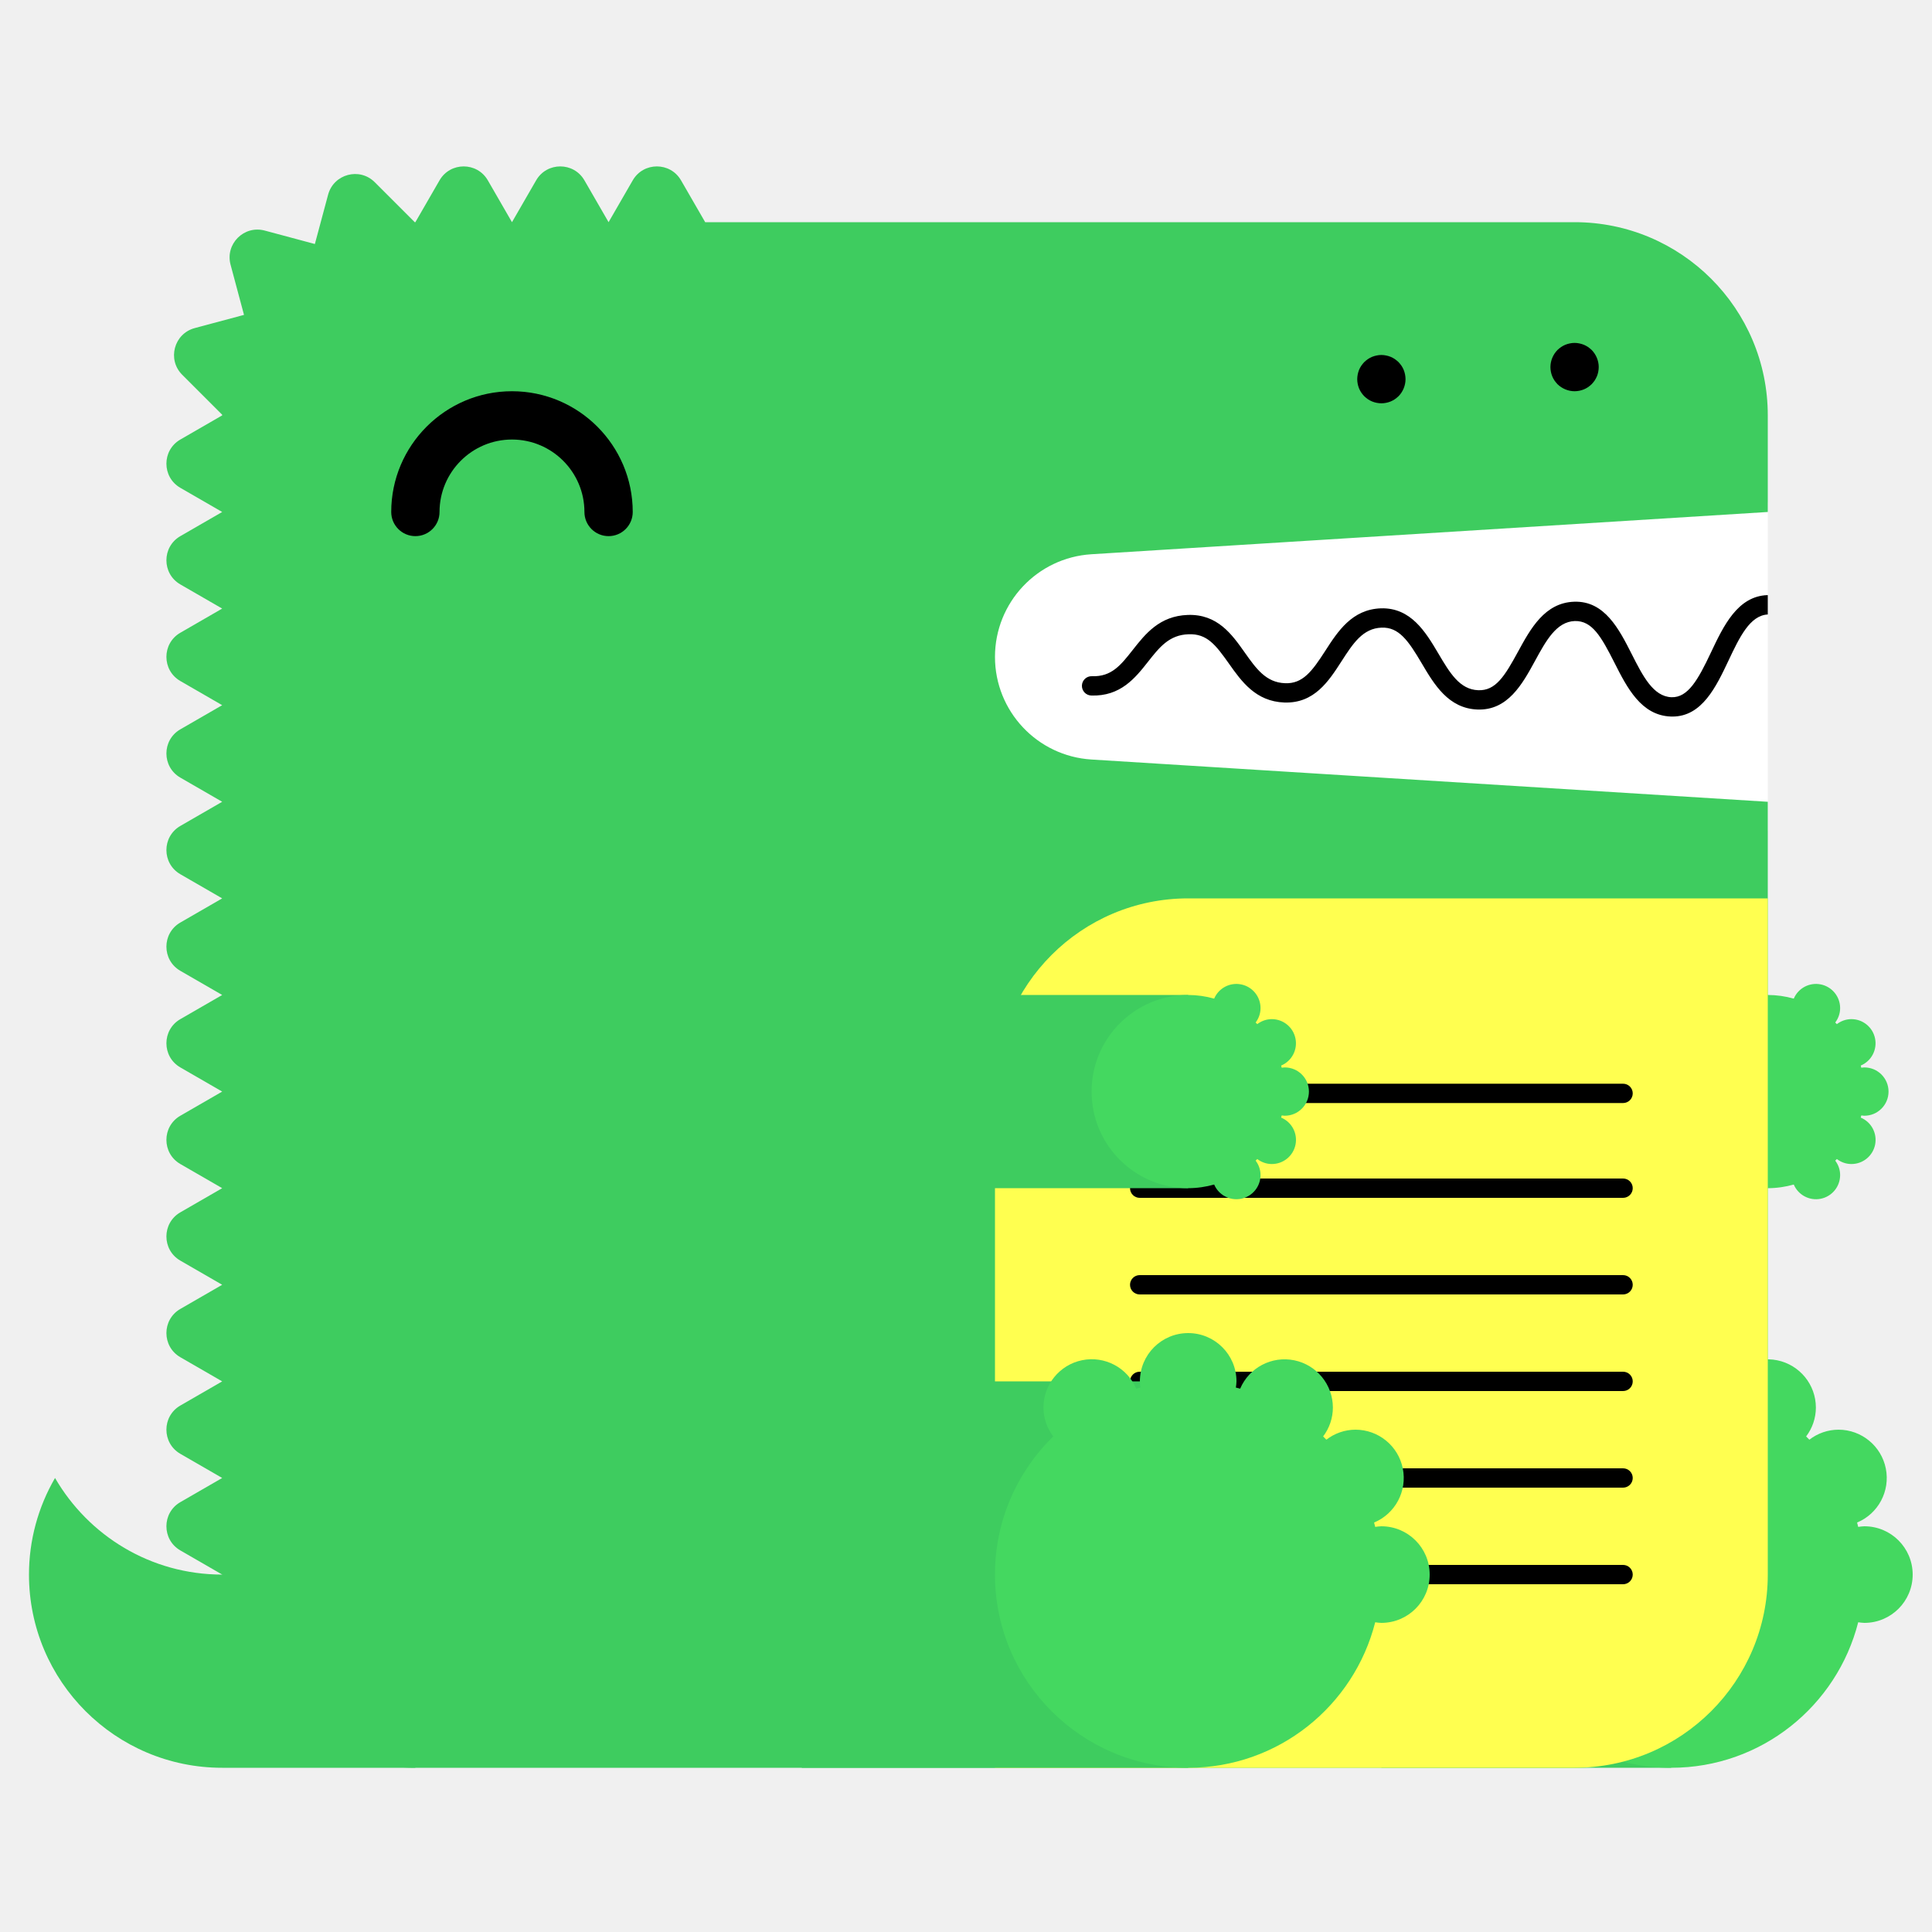
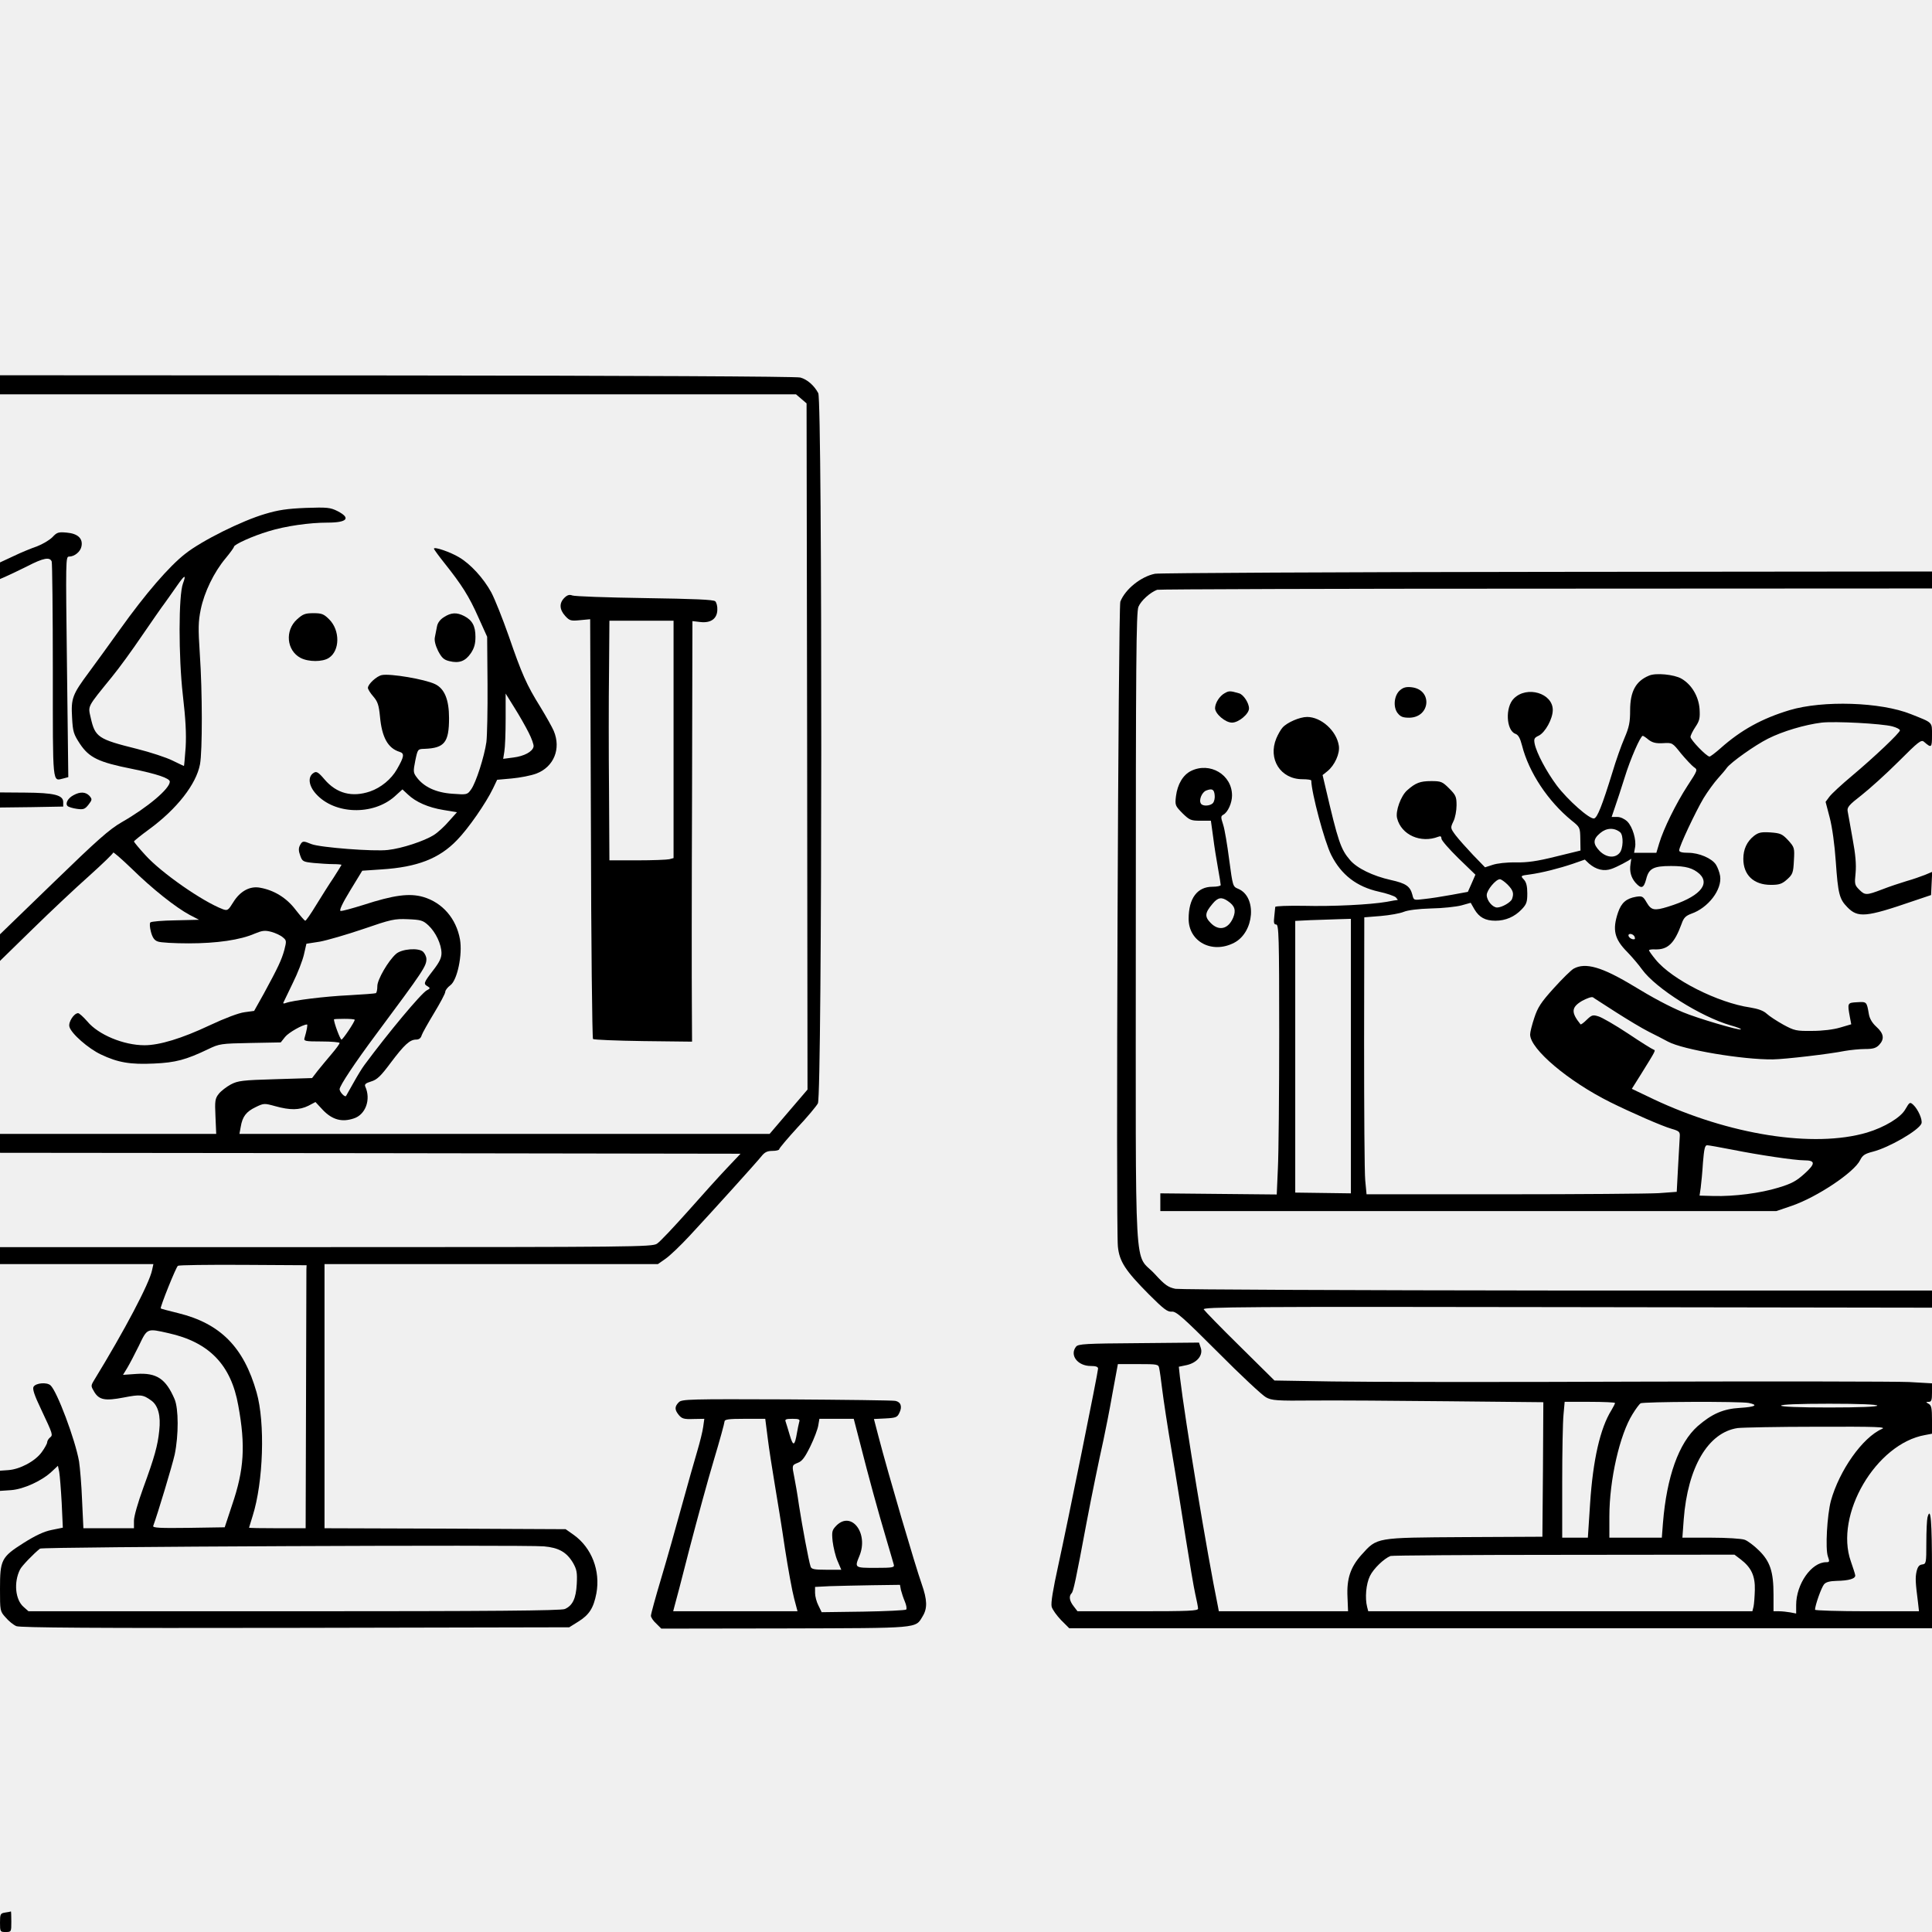
- <svg xmlns="http://www.w3.org/2000/svg" width="200" height="200" viewBox="0 0 200 200">
-   <g fill="none" fill-rule="evenodd">
-     <path fill="#FFF" d="M99 52h84v34H99z" />
-     <path d="M23 163c-7.398 0-13.843-4.027-17.303-10A19.886 19.886 0 0 0 3 163c0 11.046 8.954 20 20 20h20v-20H23z" fill="#3ECC5F" />
-     <path d="M112.98 57.376L183 53V43c0-11.046-8.954-20-20-20H73l-2.5-4.33c-1.112-1.925-3.889-1.925-5 0L63 23l-2.5-4.33c-1.111-1.925-3.889-1.925-5 0L53 23l-2.5-4.33c-1.111-1.925-3.889-1.925-5 0L43 23c-.022 0-.042.003-.065.003l-4.142-4.141c-1.57-1.571-4.252-.853-4.828 1.294l-1.369 5.104-5.192-1.392c-2.148-.575-4.111 1.389-3.535 3.536l1.39 5.193-5.102 1.367c-2.148.576-2.867 3.259-1.296 4.83l4.142 4.142c0 .021-.003.042-.003.064l-4.33 2.5c-1.925 1.111-1.925 3.889 0 5L23 53l-4.33 2.5c-1.925 1.111-1.925 3.889 0 5L23 63l-4.33 2.5c-1.925 1.111-1.925 3.889 0 5L23 73l-4.33 2.5c-1.925 1.111-1.925 3.889 0 5L23 83l-4.33 2.5c-1.925 1.111-1.925 3.889 0 5L23 93l-4.33 2.5c-1.925 1.111-1.925 3.889 0 5L23 103l-4.33 2.5c-1.925 1.111-1.925 3.889 0 5L23 113l-4.33 2.5c-1.925 1.111-1.925 3.889 0 5L23 123l-4.33 2.5c-1.925 1.111-1.925 3.889 0 5L23 133l-4.33 2.5c-1.925 1.111-1.925 3.889 0 5L23 143l-4.33 2.5c-1.925 1.111-1.925 3.889 0 5L23 153l-4.33 2.5c-1.925 1.111-1.925 3.889 0 5L23 163c0 11.046 8.954 20 20 20h120c11.046 0 20-8.954 20-20V83l-70.02-4.376A10.645 10.645 0 0 1 103 68c0-5.621 4.37-10.273 9.98-10.624" fill="#3ECC5F" />
-     <path fill="#3ECC5F" d="M143 183h30v-40h-30z" />
-     <path d="M193 158c-.219 0-.428.037-.639.064-.038-.15-.074-.301-.116-.451A5 5 0 0 0 190.32 148a4.96 4.96 0 0 0-3.016 1.036 26.531 26.531 0 0 0-.335-.336 4.955 4.955 0 0 0 1.011-2.987 5 5 0 0 0-9.599-1.959c-.148-.042-.297-.077-.445-.115.027-.211.064-.42.064-.639a5 5 0 0 0-5-5 5 5 0 0 0-5 5c0 .219.037.428.064.639-.148.038-.297.073-.445.115a4.998 4.998 0 0 0-9.599 1.959c0 1.125.384 2.151 1.011 2.987-3.717 3.632-6.031 8.693-6.031 14.3 0 11.046 8.954 20 20 20 9.339 0 17.16-6.41 19.361-15.064.211.027.42.064.639.064a5 5 0 0 0 5-5 5 5 0 0 0-5-5" fill="#44D860" />
-     <path fill="#3ECC5F" d="M153 123h30v-20h-30z" />
-     <path d="M193 115.5a2.5 2.5 0 1 0 0-5c-.109 0-.214.019-.319.032-.02-.075-.037-.15-.058-.225a2.501 2.501 0 0 0-.963-4.807c-.569 0-1.088.197-1.508.518a6.653 6.653 0 0 0-.168-.168c.314-.417.506-.931.506-1.494a2.5 2.5 0 0 0-4.8-.979A9.987 9.987 0 0 0 183 103c-5.522 0-10 4.478-10 10s4.478 10 10 10c.934 0 1.833-.138 2.69-.377a2.5 2.5 0 0 0 4.8-.979c0-.563-.192-1.077-.506-1.494.057-.055.113-.111.168-.168.42.321.939.518 1.508.518a2.5 2.5 0 0 0 .963-4.807c.021-.074.038-.15.058-.225.105.013.21.032.319.032" fill="#44D860" />
-     <path d="M63 55.5a2.5 2.5 0 0 1-2.5-2.5c0-4.136-3.364-7.5-7.5-7.5s-7.5 3.364-7.5 7.5a2.5 2.5 0 1 1-5 0c0-6.893 5.607-12.5 12.5-12.5S65.5 46.107 65.5 53a2.5 2.5 0 0 1-2.5 2.5" fill="#000" />
-     <path d="M103 183h60c11.046 0 20-8.954 20-20V93h-60c-11.046 0-20 8.954-20 20v70z" fill="#FFFF50" />
-     <path d="M168.02 124h-50.04a1 1 0 1 1 0-2h50.04a1 1 0 1 1 0 2m0 20h-50.04a1 1 0 1 1 0-2h50.04a1 1 0 1 1 0 2m0 20h-50.04a1 1 0 1 1 0-2h50.04a1 1 0 1 1 0 2m0-49.814h-50.04a1 1 0 1 1 0-2h50.04a1 1 0 1 1 0 2m0 19.814h-50.04a1 1 0 1 1 0-2h50.04a1 1 0 1 1 0 2m0 20h-50.04a1 1 0 1 1 0-2h50.04a1 1 0 1 1 0 2M183 61.611c-.012 0-.022-.006-.034-.005-3.09.105-4.552 3.196-5.842 5.923-1.346 2.85-2.387 4.703-4.093 4.647-1.889-.068-2.969-2.202-4.113-4.46-1.314-2.594-2.814-5.536-5.963-5.426-3.046.104-4.513 2.794-5.807 5.167-1.377 2.528-2.314 4.065-4.121 3.994-1.927-.07-2.951-1.805-4.136-3.813-1.321-2.236-2.848-4.75-5.936-4.664-2.994.103-4.465 2.385-5.763 4.4-1.373 2.13-2.335 3.428-4.165 3.351-1.973-.07-2.992-1.51-4.171-3.177-1.324-1.873-2.816-3.993-5.895-3.89-2.928.1-4.399 1.97-5.696 3.618-1.232 1.564-2.194 2.802-4.229 2.724a1 1 0 0 0-.072 2c3.017.101 4.545-1.8 5.872-3.487 1.177-1.496 2.193-2.787 4.193-2.855 1.926-.082 2.829 1.115 4.195 3.045 1.297 1.834 2.769 3.914 5.731 4.021 3.103.104 4.596-2.215 5.918-4.267 1.182-1.834 2.202-3.417 4.15-3.484 1.793-.067 2.769 1.35 4.145 3.681 1.297 2.197 2.766 4.686 5.787 4.796 3.125.108 4.634-2.62 5.949-5.035 1.139-2.088 2.214-4.06 4.119-4.126 1.793-.042 2.728 1.595 4.111 4.33 1.292 2.553 2.757 5.445 5.825 5.556l.169.003c3.064 0 4.518-3.075 5.805-5.794 1.139-2.41 2.217-4.68 4.067-4.773v-2z" fill="#000" />
-     <path fill="#3ECC5F" d="M83 183h40v-40H83z" />
-     <path d="M143 158c-.219 0-.428.037-.639.064-.038-.15-.074-.301-.116-.451A5 5 0 0 0 140.32 148a4.96 4.96 0 0 0-3.016 1.036 26.531 26.531 0 0 0-.335-.336 4.955 4.955 0 0 0 1.011-2.987 5 5 0 0 0-9.599-1.959c-.148-.042-.297-.077-.445-.115.027-.211.064-.42.064-.639a5 5 0 0 0-5-5 5 5 0 0 0-5 5c0 .219.037.428.064.639-.148.038-.297.073-.445.115a4.998 4.998 0 0 0-9.599 1.959c0 1.125.384 2.151 1.011 2.987-3.717 3.632-6.031 8.693-6.031 14.3 0 11.046 8.954 20 20 20 9.339 0 17.16-6.41 19.361-15.064.211.027.42.064.639.064a5 5 0 0 0 5-5 5 5 0 0 0-5-5" fill="#44D860" />
-     <path fill="#3ECC5F" d="M83 123h40v-20H83z" />
-     <path d="M133 115.5a2.5 2.5 0 1 0 0-5c-.109 0-.214.019-.319.032-.02-.075-.037-.15-.058-.225a2.501 2.501 0 0 0-.963-4.807c-.569 0-1.088.197-1.508.518a6.653 6.653 0 0 0-.168-.168c.314-.417.506-.931.506-1.494a2.5 2.5 0 0 0-4.8-.979A9.987 9.987 0 0 0 123 103c-5.522 0-10 4.478-10 10s4.478 10 10 10c.934 0 1.833-.138 2.69-.377a2.5 2.5 0 0 0 4.8-.979c0-.563-.192-1.077-.506-1.494.057-.055.113-.111.168-.168.42.321.939.518 1.508.518a2.5 2.5 0 0 0 .963-4.807c.021-.074.038-.15.058-.225.105.013.21.032.319.032" fill="#44D860" />
-     <path d="M143 41.75c-.16 0-.33-.02-.49-.05a2.52 2.52 0 0 1-.47-.14c-.15-.06-.29-.14-.431-.23-.13-.09-.259-.2-.38-.31-.109-.12-.219-.24-.309-.38s-.17-.28-.231-.43a2.619 2.619 0 0 1-.189-.96c0-.16.02-.33.05-.49.03-.16.08-.31.139-.47.061-.15.141-.29.231-.43.09-.13.2-.26.309-.38.121-.11.25-.22.38-.31.141-.09.281-.17.431-.23.149-.06.31-.11.47-.14.32-.07.65-.07.98 0 .159.03.32.08.47.14.149.06.29.14.43.23.13.09.259.2.38.31.11.12.22.25.31.38.09.14.17.28.23.43.06.16.11.31.14.47.029.16.05.33.05.49 0 .66-.271 1.31-.73 1.77-.121.11-.25.22-.38.31-.14.09-.281.17-.43.23a2.565 2.565 0 0 1-.96.19m20-1.25c-.66 0-1.3-.27-1.771-.73a3.802 3.802 0 0 1-.309-.38c-.09-.14-.17-.28-.231-.43a2.619 2.619 0 0 1-.189-.96c0-.66.27-1.3.729-1.77.121-.11.25-.22.38-.31.141-.09.281-.17.431-.23.149-.06.31-.11.47-.14.32-.07.66-.07.98 0 .159.03.32.08.47.14.149.06.29.14.43.23.13.09.259.2.38.31.459.47.73 1.11.73 1.77 0 .16-.021.33-.05.49-.03.16-.08.32-.14.47-.07.15-.14.29-.23.43-.09.13-.2.26-.31.38-.121.11-.25.22-.38.31-.14.09-.281.17-.43.23a2.565 2.565 0 0 1-.96.19" fill="#000" />
+ <svg xmlns="http://www.w3.org/2000/svg" version="1.0" width="1024pt" height="1024pt" viewBox="0 0 1024 1024" preserveAspectRatio="xMidYMid meet">
+   <g transform="translate(0,1024) scale(0.1,-0.1)" fill="#000000" stroke="none">
+     <path d="M0 8200 l0 -50 2109 0 2110 0 28 -24 28 -24 3 -1819 2 -1818 -101 -118 -100 -117 -1405 0 -1405 0 7 38 c9 54 29 80 79 104 43 21 46 21 104 5 79 -22 128 -21 175 2 l38 20 41 -44 c49 -50 99 -64 162 -43 63 20 92 101 61 169 -5 12 2 18 31 27 31 9 51 28 103 98 73 97 102 124 136 124 15 0 25 8 29 23 4 12 34 65 66 118 32 53 59 103 59 112 0 8 12 24 27 35 37 27 65 163 51 243 -20 111 -93 195 -195 225 -73 21 -156 10 -316 -42 -61 -19 -115 -34 -122 -32 -8 2 10 41 51 108 l64 105 103 7 c188 12 305 57 399 155 60 61 154 197 191 274 l22 46 78 7 c43 4 101 15 130 26 92 35 132 131 92 226 -8 19 -40 76 -71 127 -73 117 -98 174 -168 377 -32 91 -73 194 -92 230 -41 75 -110 151 -172 187 -45 27 -132 57 -132 45 0 -4 25 -38 56 -77 90 -113 130 -175 179 -286 l47 -104 2 -250 c1 -137 -2 -276 -6 -308 -11 -77 -55 -215 -81 -251 -20 -28 -21 -29 -100 -23 -86 6 -151 36 -189 88 -18 24 -18 31 -7 87 13 62 13 62 49 63 106 4 130 34 130 163 0 98 -24 156 -74 180 -54 26 -237 57 -282 48 -27 -5 -74 -48 -74 -68 0 -7 13 -28 29 -46 23 -27 29 -45 35 -106 10 -110 42 -168 104 -187 27 -8 24 -26 -14 -92 -30 -53 -85 -98 -143 -118 -95 -32 -177 -11 -241 64 -33 39 -43 44 -57 35 -33 -20 -28 -68 12 -112 98 -109 301 -115 416 -14 l42 38 29 -27 c42 -40 108 -69 188 -82 l72 -12 -43 -48 c-23 -27 -59 -60 -80 -73 -51 -32 -169 -71 -243 -79 -73 -9 -359 13 -405 31 -44 18 -48 18 -61 -6 -8 -15 -8 -30 1 -54 11 -32 15 -34 72 -40 33 -3 80 -6 103 -6 24 0 44 -2 44 -4 0 -1 -19 -32 -42 -68 -24 -35 -65 -101 -93 -146 -27 -45 -53 -82 -57 -82 -4 0 -27 27 -52 59 -48 63 -114 103 -188 116 -53 10 -105 -18 -141 -76 -27 -44 -31 -47 -56 -38 -108 41 -326 193 -410 286 -34 37 -61 70 -61 73 0 3 36 32 81 65 146 107 249 238 269 344 13 70 13 383 -1 586 -9 136 -8 171 5 235 19 92 70 197 131 270 25 30 45 58 45 62 0 12 99 57 183 82 90 28 217 46 313 46 105 0 125 24 53 61 -38 19 -54 21 -168 17 -99 -4 -146 -11 -216 -32 -123 -36 -336 -142 -423 -211 -86 -67 -211 -212 -346 -401 -55 -77 -129 -179 -166 -229 -86 -116 -94 -136 -88 -238 4 -76 8 -88 42 -140 49 -73 99 -97 275 -132 133 -27 201 -50 201 -68 0 -37 -117 -136 -255 -215 -66 -38 -130 -95 -362 -320 l-283 -274 0 -70 0 -71 173 169 c95 93 230 220 300 282 70 63 127 118 127 123 0 5 44 -33 98 -85 110 -108 234 -206 307 -245 l50 -26 -125 -3 c-68 -1 -128 -6 -133 -11 -5 -5 -3 -27 3 -50 8 -30 18 -45 36 -51 14 -6 88 -10 164 -10 149 0 274 18 351 52 39 16 53 18 87 9 22 -6 50 -19 61 -29 20 -16 20 -20 8 -67 -15 -54 -33 -92 -109 -232 l-51 -91 -51 -7 c-31 -4 -103 -31 -186 -70 -146 -69 -265 -105 -344 -105 -111 0 -245 56 -303 126 -21 24 -43 44 -49 44 -22 0 -53 -48 -46 -72 9 -36 101 -116 167 -147 90 -43 157 -54 281 -48 115 5 170 20 287 76 60 29 68 30 224 33 l161 3 23 29 c18 23 94 66 116 66 5 0 -1 -31 -13 -72 -5 -16 4 -18 90 -18 53 0 96 -4 96 -8 0 -5 -19 -31 -43 -59 -23 -27 -56 -67 -73 -88 l-30 -39 -195 -6 c-174 -5 -198 -8 -236 -28 -22 -12 -51 -34 -63 -49 -20 -25 -22 -37 -18 -120 l4 -93 -573 0 -573 0 0 -50 0 -50 1963 -2 1962 -3 -71 -75 c-39 -41 -133 -145 -208 -230 -76 -85 -149 -163 -164 -172 -25 -17 -128 -18 -1754 -18 l-1728 0 0 -45 0 -45 406 0 407 0 -7 -32 c-14 -70 -146 -320 -307 -583 -18 -30 -18 -31 1 -63 26 -42 57 -48 156 -29 88 17 102 16 147 -17 35 -26 50 -80 41 -159 -8 -79 -25 -140 -85 -304 -28 -77 -49 -150 -49 -173 l0 -40 -134 0 -134 0 -7 148 c-3 81 -11 173 -16 206 -20 115 -118 376 -152 404 -20 17 -77 12 -89 -8 -7 -11 4 -45 40 -120 63 -134 64 -136 46 -150 -8 -7 -14 -18 -14 -25 0 -6 -13 -30 -29 -52 -35 -48 -116 -91 -178 -95 l-43 -3 0 -54 0 -53 59 4 c67 5 165 50 217 100 l31 29 7 -33 c3 -18 9 -91 13 -164 l6 -131 -59 -12 c-41 -8 -87 -30 -149 -69 -118 -75 -125 -89 -125 -244 0 -116 0 -118 30 -151 16 -19 42 -40 57 -46 21 -8 413 -11 1479 -9 l1451 3 48 30 c58 36 81 72 96 150 22 120 -25 241 -119 309 l-44 31 -639 3 -639 2 0 700 0 700 883 0 884 0 40 28 c22 15 80 70 129 123 120 129 354 388 381 422 16 20 30 27 57 27 20 0 36 4 36 9 0 5 43 56 95 113 53 56 102 115 110 130 23 41 24 3722 2 3764 -21 40 -58 73 -95 83 -18 6 -922 10 -2137 11 l-2105 1 0 -51z m970 -1052 c-24 -62 -24 -389 -1 -591 15 -130 19 -205 15 -278 -4 -54 -8 -99 -9 -99 -1 0 -28 13 -61 29 -32 16 -117 44 -189 62 -205 51 -221 62 -244 164 -15 66 -21 53 112 217 37 45 109 144 159 218 51 74 106 154 123 176 16 23 46 64 65 92 39 56 48 59 30 10z m1832 -791 c16 -31 28 -65 26 -74 -5 -27 -50 -51 -107 -58 l-54 -7 6 38 c4 22 7 100 7 174 l0 134 46 -74 c26 -41 60 -101 76 -133z m-531 -1022 c39 -37 68 -99 69 -146 0 -27 -11 -49 -45 -93 -50 -65 -52 -71 -28 -84 14 -9 14 -11 -5 -21 -30 -16 -205 -226 -330 -395 -13 -17 -39 -60 -59 -96 -20 -36 -38 -67 -39 -69 -7 -8 -34 22 -34 36 0 18 81 140 195 293 250 336 265 359 265 397 0 12 -8 29 -17 38 -23 23 -114 16 -144 -11 -41 -36 -99 -136 -99 -170 0 -18 -3 -35 -8 -38 -4 -2 -68 -7 -142 -11 -128 -6 -297 -27 -335 -41 -10 -4 -16 -3 -13 2 2 5 25 52 50 104 26 52 52 120 59 151 l13 57 71 11 c38 7 142 37 230 67 148 51 166 55 237 52 69 -3 80 -6 109 -33z m-391 -500 c0 -12 -63 -105 -70 -105 -7 0 -40 89 -40 107 0 2 25 3 55 3 30 0 55 -2 55 -5z m-256 -1323 c0 -12 -1 -326 -2 -697 l-2 -675 -150 0 c-82 0 -150 1 -150 3 0 1 9 29 19 62 57 180 67 494 21 655 -68 240 -192 365 -415 420 -49 12 -91 23 -93 25 -5 5 81 220 91 226 5 4 161 6 346 5 l336 -2 -1 -22z m-731 -338 c216 -48 332 -168 370 -384 39 -212 31 -340 -33 -527 l-39 -118 -192 -3 c-151 -2 -190 0 -187 10 25 68 101 321 114 379 21 102 21 243 -1 294 -46 107 -95 140 -201 133 l-72 -5 22 36 c12 20 40 73 62 118 45 94 42 93 157 67z m1990 -1130 c79 -7 121 -31 155 -89 19 -34 22 -51 19 -110 -4 -77 -22 -115 -63 -133 -18 -9 -390 -12 -1434 -12 l-1409 0 -26 23 c-44 38 -53 130 -19 198 9 19 73 85 106 111 13 10 2575 21 2671 12z" />
+     <path d="M278 7393 c-16 -16 -52 -37 -80 -48 -29 -10 -86 -33 -125 -52 l-73 -34 0 -44 0 -44 32 14 c18 8 69 32 113 54 85 44 119 50 129 25 3 -9 6 -270 6 -580 0 -616 -3 -584 56 -570 l26 7 -7 584 c-7 571 -7 585 11 585 29 0 61 26 66 55 8 41 -20 67 -78 72 -44 4 -52 2 -76 -24z" />
+     <path d="M6122 7199 c-73 -14 -158 -81 -184 -148 -11 -29 -24 -3310 -13 -3418 8 -79 39 -127 164 -253 78 -78 99 -94 121 -92 23 3 57 -27 246 -216 120 -121 235 -228 254 -238 31 -17 57 -19 250 -17 118 1 441 -1 718 -4 l502 -5 -2 -357 -3 -356 -414 -2 c-473 -3 -461 -1 -545 -94 -58 -65 -79 -126 -74 -224 l3 -75 -342 0 -343 0 -4 22 c-59 287 -175 992 -202 1218 l-6 56 43 9 c55 13 87 53 73 92 l-9 27 -320 -3 c-282 -2 -321 -4 -332 -19 -35 -45 9 -102 78 -102 27 0 39 -4 39 -14 0 -19 -161 -815 -211 -1043 -28 -128 -40 -199 -35 -219 4 -15 27 -47 50 -71 l43 -43 2287 0 2286 0 0 299 c0 271 -7 352 -24 288 -3 -12 -6 -72 -6 -134 0 -108 -1 -112 -22 -115 -16 -2 -24 -12 -30 -38 -7 -33 -6 -56 8 -165 l5 -45 -275 0 c-152 0 -276 4 -276 8 0 23 34 119 48 135 10 12 31 17 66 18 66 1 102 12 99 30 -1 8 -12 41 -23 73 -88 247 133 624 393 670 l37 7 0 74 c0 60 -3 76 -17 84 -17 10 -17 10 0 11 14 0 17 9 17 49 l0 49 -122 7 c-68 3 -715 4 -1438 2 -723 -3 -1452 -2 -1620 1 l-305 5 -183 181 c-101 99 -187 188 -192 196 -7 13 209 15 1926 12 l1934 -3 0 46 0 45 -1982 0 c-1091 1 -2003 5 -2028 9 -38 8 -55 19 -108 77 -114 125 -102 -94 -102 1827 0 1412 2 1683 14 1711 14 33 62 76 99 90 11 3 939 6 2063 6 l2044 1 0 45 0 45 -2037 -2 c-1121 -1 -2057 -6 -2081 -10z m22 -4211 c3 -13 10 -63 16 -113 6 -49 28 -196 50 -325 22 -129 55 -338 75 -465 20 -126 42 -258 50 -293 8 -35 15 -70 15 -78 0 -12 -48 -14 -319 -14 l-320 0 -20 26 c-23 29 -27 54 -11 70 9 9 22 68 79 374 28 148 66 332 90 440 10 47 32 156 47 243 l29 157 107 0 c104 0 108 -1 112 -22z m2416 -184 c0 -4 -9 -21 -19 -38 -60 -96 -98 -265 -113 -493 l-12 -183 -68 0 -68 0 0 293 c0 160 3 322 7 360 l6 67 133 0 c74 0 134 -3 134 -6z m709 0 c53 -11 34 -21 -46 -26 -90 -5 -150 -32 -225 -97 -100 -89 -164 -267 -184 -513 l-6 -78 -139 0 -139 0 0 113 c0 193 55 434 123 542 17 28 36 53 42 57 12 9 530 11 574 2z m681 -14 c0 -6 -92 -10 -255 -10 -163 0 -255 4 -255 10 0 6 92 10 255 10 163 0 255 -4 255 -10z m24 -124 c-102 -45 -225 -219 -270 -381 -20 -77 -30 -253 -16 -294 10 -28 9 -31 -9 -31 -78 0 -159 -116 -159 -227 l0 -45 -31 6 c-17 3 -44 6 -60 6 l-29 0 0 88 c0 122 -18 176 -77 234 -26 26 -61 52 -76 57 -16 6 -96 11 -179 11 l-151 0 7 96 c21 277 129 462 286 485 25 3 214 7 420 7 322 1 371 -1 344 -12z m-748 -691 c56 -43 77 -87 75 -162 -1 -36 -4 -76 -7 -89 l-6 -24 -1018 0 -1018 0 -6 23 c-12 47 -6 121 15 164 19 39 74 92 109 106 8 3 422 6 919 6 l904 1 33 -25z" />
+     <path d="M2991 7071 c-28 -28 -26 -62 5 -96 23 -25 30 -27 79 -22 l53 5 4 -1108 c1 -610 7 -1112 11 -1117 5 -4 125 -9 267 -11 l258 -3 -1 198 c-1 109 -1 610 1 1114 l2 917 43 -5 c55 -6 88 18 89 65 1 18 -4 38 -11 45 -9 9 -111 13 -374 17 -199 3 -372 9 -384 14 -15 6 -27 2 -42 -13z m579 -750 l0 -629 -22 -6 c-13 -3 -89 -6 -170 -6 l-148 0 -2 368 c-2 202 -2 487 0 635 l2 267 170 0 170 0 0 -629z" />
+     <path d="M1574 6957 c-65 -59 -55 -165 19 -204 42 -22 117 -22 150 0 59 38 60 146 2 204 -29 29 -40 33 -84 33 -44 0 -56 -5 -87 -33z" />
+     <path d="M2353 6969 c-20 -12 -34 -31 -37 -50 -3 -16 -8 -41 -11 -56 -4 -18 3 -44 17 -73 19 -36 30 -47 59 -54 52 -13 85 -1 114 41 19 28 25 51 25 88 0 57 -17 88 -60 110 -39 20 -69 19 -107 -6z" />
+     <path d="M8740 6659 c-70 -29 -100 -84 -100 -184 0 -62 -5 -89 -30 -147 -17 -39 -46 -121 -64 -182 -55 -178 -80 -240 -97 -244 -24 -5 -140 98 -198 175 -55 74 -107 172 -117 221 -5 26 -2 32 22 43 34 17 74 89 74 136 0 89 -137 130 -206 61 -47 -46 -41 -168 7 -187 16 -5 26 -23 36 -62 36 -143 138 -296 263 -398 44 -35 45 -37 46 -97 l1 -62 -131 -32 c-100 -25 -151 -32 -213 -31 -47 1 -99 -5 -122 -13 l-40 -13 -64 66 c-34 36 -76 83 -92 104 -28 38 -28 39 -12 73 10 19 17 58 17 86 0 45 -4 54 -39 89 -36 36 -43 39 -95 39 -59 0 -83 -9 -128 -49 -33 -29 -63 -111 -53 -148 22 -88 125 -134 218 -98 12 5 17 2 17 -10 0 -9 41 -56 90 -104 l90 -87 -20 -46 -20 -45 -87 -16 c-49 -9 -113 -19 -144 -22 -56 -7 -56 -7 -63 22 -12 46 -34 61 -115 79 -94 21 -179 62 -216 106 -49 57 -63 99 -129 382 l-16 68 25 20 c39 31 68 95 61 136 -12 79 -94 152 -168 152 -39 0 -106 -29 -130 -56 -10 -11 -24 -36 -33 -57 -46 -110 22 -217 138 -217 26 0 47 -3 47 -7 1 -65 70 -324 106 -395 53 -105 135 -168 252 -194 42 -9 82 -23 90 -30 7 -8 12 -14 10 -14 -3 0 -29 -4 -59 -10 -88 -15 -283 -25 -441 -21 -82 1 -148 -1 -149 -6 0 -4 -3 -27 -5 -50 -4 -34 -2 -43 10 -43 14 0 16 -63 16 -578 0 -319 -3 -640 -7 -716 l-6 -137 -309 3 -308 3 0 -47 0 -47 1633 0 1632 0 82 28 c136 47 331 178 362 242 13 26 25 34 68 45 86 22 243 113 257 149 7 20 -18 76 -44 100 -17 15 -19 14 -41 -24 -24 -44 -111 -96 -204 -124 -283 -83 -731 -12 -1133 178 l-113 54 49 78 c80 129 78 125 66 130 -7 2 -68 40 -135 85 -68 45 -139 86 -157 91 -29 9 -35 8 -62 -18 -16 -16 -31 -27 -33 -24 -51 63 -49 90 8 124 26 14 51 23 58 19 6 -5 62 -40 122 -79 61 -39 139 -86 175 -104 36 -18 81 -41 101 -52 80 -43 397 -96 556 -94 64 1 297 28 382 45 29 5 78 10 107 10 42 0 58 5 74 22 29 31 25 60 -15 96 -23 21 -36 44 -40 69 -11 64 -11 64 -62 61 -52 -3 -52 -3 -38 -80 l7 -37 -58 -17 c-36 -11 -95 -18 -149 -18 -84 -1 -94 1 -153 33 -34 19 -74 45 -88 58 -17 16 -45 26 -87 33 -172 25 -415 148 -501 253 -20 24 -36 47 -36 50 0 4 15 6 33 5 67 -2 102 32 140 136 11 32 22 42 51 53 90 31 164 128 153 200 -3 19 -13 46 -22 60 -22 34 -90 63 -147 63 -32 0 -48 4 -48 13 0 21 87 205 129 276 22 36 57 84 77 106 20 22 41 47 47 56 22 29 148 119 218 154 77 39 195 74 284 85 71 8 318 -5 375 -20 22 -6 40 -15 40 -21 0 -13 -135 -141 -254 -241 -55 -46 -108 -95 -120 -111 l-20 -27 22 -84 c13 -50 26 -143 32 -232 12 -172 19 -199 61 -242 56 -58 99 -54 349 32 l95 32 3 62 3 61 -38 -16 c-21 -8 -65 -24 -98 -33 -33 -10 -91 -29 -129 -44 -84 -32 -91 -32 -122 -1 -24 24 -25 30 -19 88 4 44 0 97 -16 182 -12 66 -23 131 -26 145 -4 21 7 34 73 85 42 33 131 113 196 178 108 108 121 118 136 105 39 -34 42 -32 42 35 0 72 6 65 -112 112 -159 64 -466 74 -643 21 -146 -44 -257 -105 -366 -202 -27 -24 -54 -44 -58 -44 -16 0 -101 89 -101 104 0 8 12 32 26 53 22 33 25 46 22 96 -5 66 -42 129 -96 160 -38 22 -136 32 -172 16z m-2 -340 c20 -15 38 -20 76 -18 50 3 50 3 96 -55 26 -31 57 -64 68 -72 21 -14 21 -15 -34 -99 -61 -94 -127 -228 -150 -305 l-15 -50 -59 0 -59 0 5 28 c8 40 -13 110 -41 138 -15 14 -36 24 -53 24 l-30 0 18 53 c10 28 33 99 51 156 30 98 84 221 96 221 3 0 17 -9 31 -21z m-151 -490 c19 -16 17 -89 -4 -111 -25 -28 -70 -23 -104 11 -37 38 -37 63 3 96 33 28 74 29 105 4z m55 -169 c-6 -39 3 -71 26 -98 31 -35 44 -31 57 18 14 57 38 70 132 70 79 0 116 -11 151 -42 59 -57 -5 -124 -168 -174 -71 -22 -88 -19 -112 22 -19 33 -24 36 -56 31 -52 -9 -78 -31 -96 -83 -31 -92 -20 -141 50 -211 25 -26 60 -67 77 -91 72 -100 311 -251 471 -297 32 -9 56 -18 53 -21 -7 -7 -231 59 -307 91 -72 30 -159 76 -267 142 -163 98 -250 123 -312 89 -13 -7 -61 -54 -106 -104 -68 -75 -85 -102 -103 -157 -12 -36 -22 -75 -22 -88 0 -77 202 -248 425 -359 109 -54 275 -127 325 -141 41 -12 45 -16 43 -43 -1 -16 -5 -88 -9 -160 l-7 -131 -96 -7 c-53 -3 -423 -6 -822 -6 l-726 0 -7 74 c-4 40 -6 370 -6 734 l1 660 87 7 c48 4 103 14 122 22 22 9 76 16 145 18 61 1 133 9 160 16 l50 14 20 -35 c25 -42 57 -60 111 -60 54 0 102 21 139 60 26 27 30 39 30 85 0 37 -5 59 -18 73 -19 20 -18 21 30 27 66 9 156 32 230 57 l63 22 22 -21 c37 -32 79 -43 120 -28 27 9 95 45 104 54 0 1 -1 -12 -4 -29z m-651 -109 c29 -30 34 -46 23 -76 -7 -18 -54 -45 -79 -45 -24 0 -55 37 -55 66 0 26 48 84 70 84 6 0 25 -13 41 -29z m-831 -908 l0 -728 -147 2 -148 2 0 720 0 720 80 4 c44 1 110 4 148 5 l67 2 0 -727z m1504 631 c4 -11 1 -14 -11 -12 -9 2 -18 9 -21 16 -6 18 25 15 32 -4z m520 -1128 c134 -27 329 -56 379 -56 60 0 60 -18 1 -71 -43 -39 -69 -53 -139 -74 -95 -29 -232 -47 -344 -44 l-73 2 6 41 c3 23 9 83 12 134 6 71 10 92 22 92 8 0 69 -11 136 -24z" />
+     <path d="M7422 6583 c-33 -26 -40 -90 -14 -123 16 -20 29 -24 63 -24 110 3 122 146 14 161 -30 4 -46 0 -63 -14z" />
+     <path d="M6491 6566 c-27 -15 -50 -51 -51 -79 0 -30 54 -77 90 -77 35 0 90 46 90 75 0 29 -29 73 -52 80 -48 14 -54 14 -77 1z" />
+     <path d="M6313 6154 c-43 -21 -72 -71 -80 -133 -6 -49 -4 -52 34 -91 38 -37 45 -40 96 -40 l55 0 12 -87 c6 -49 18 -123 26 -167 8 -43 14 -82 14 -87 0 -5 -20 -9 -44 -9 -80 0 -126 -61 -126 -170 0 -122 125 -187 241 -127 108 56 122 244 22 286 -29 12 -29 13 -48 154 -10 78 -24 162 -32 186 -13 40 -13 45 1 53 24 13 46 62 46 102 0 110 -117 179 -217 130z m125 -128 c2 -15 -2 -34 -9 -42 -13 -16 -55 -19 -64 -3 -12 18 5 60 28 69 31 12 42 7 45 -24z m70 -562 c37 -25 44 -49 28 -88 -26 -61 -76 -73 -120 -27 -32 33 -30 53 11 101 28 34 48 37 81 14z" />
+     <path d="M0 6000 l0 -40 168 2 167 3 0 24 c0 37 -49 49 -202 50 l-133 1 0 -40z" />
+     <path d="M389 6025 c-30 -16 -44 -44 -31 -57 5 -5 27 -12 49 -15 35 -5 43 -2 62 22 20 26 20 29 5 47 -20 21 -49 23 -85 3z" />
+     <path d="M9297 5810 c-38 -30 -57 -71 -57 -122 0 -86 55 -138 146 -138 45 0 59 5 86 29 29 26 33 35 36 99 4 68 3 71 -30 108 -32 34 -41 38 -94 42 -49 3 -63 0 -87 -18z" />
+     <path d="M3598 2808 c-23 -23 -23 -40 0 -68 16 -19 27 -23 77 -21 l58 1 -6 -43 c-3 -23 -17 -80 -31 -127 -14 -47 -51 -177 -82 -290 -31 -113 -80 -287 -110 -387 -30 -100 -54 -188 -54 -197 0 -8 12 -27 28 -41 l27 -27 654 1 c720 2 692 -1 731 64 26 42 25 87 -5 172 -33 93 -177 582 -229 782 l-24 92 61 3 c56 3 63 6 74 30 16 32 8 57 -21 63 -11 3 -271 6 -576 8 -517 2 -556 1 -572 -15z m471 -190 c7 -57 24 -166 37 -243 13 -77 38 -230 54 -340 17 -110 39 -230 49 -267 l18 -68 -330 0 -329 0 6 23 c4 12 40 150 80 307 41 157 99 370 130 473 31 103 56 195 56 202 0 12 20 15 108 15 l108 0 13 -102z m167 85 c-3 -10 -8 -36 -12 -58 -12 -70 -20 -73 -38 -12 -9 31 -19 63 -22 72 -5 12 2 15 36 15 35 0 41 -3 36 -17z m322 -110 c44 -174 96 -364 139 -508 19 -66 38 -128 40 -137 5 -16 -4 -18 -96 -18 -112 0 -112 0 -86 63 50 120 -42 241 -122 161 -23 -24 -25 -31 -20 -83 4 -32 15 -79 26 -104 l20 -47 -79 0 c-66 0 -80 3 -84 18 -10 30 -44 213 -61 322 -8 58 -20 125 -25 150 -13 64 -13 64 19 77 22 8 37 28 66 87 20 41 39 91 42 111 l6 35 91 0 91 0 33 -127z m217 -780 c4 -16 13 -43 21 -62 8 -19 11 -37 7 -42 -4 -4 -107 -9 -228 -11 l-220 -3 -17 35 c-10 19 -18 49 -18 67 l0 32 78 4 c42 1 143 4 224 5 l148 2 5 -27z" />
+     <path d="M27 103 c-25 -4 -27 -8 -27 -54 0 -48 1 -49 30 -49 30 0 30 1 30 55 0 30 -1 54 -2 54 -2 -1 -15 -4 -31 -6z" />
  </g>
</svg>
